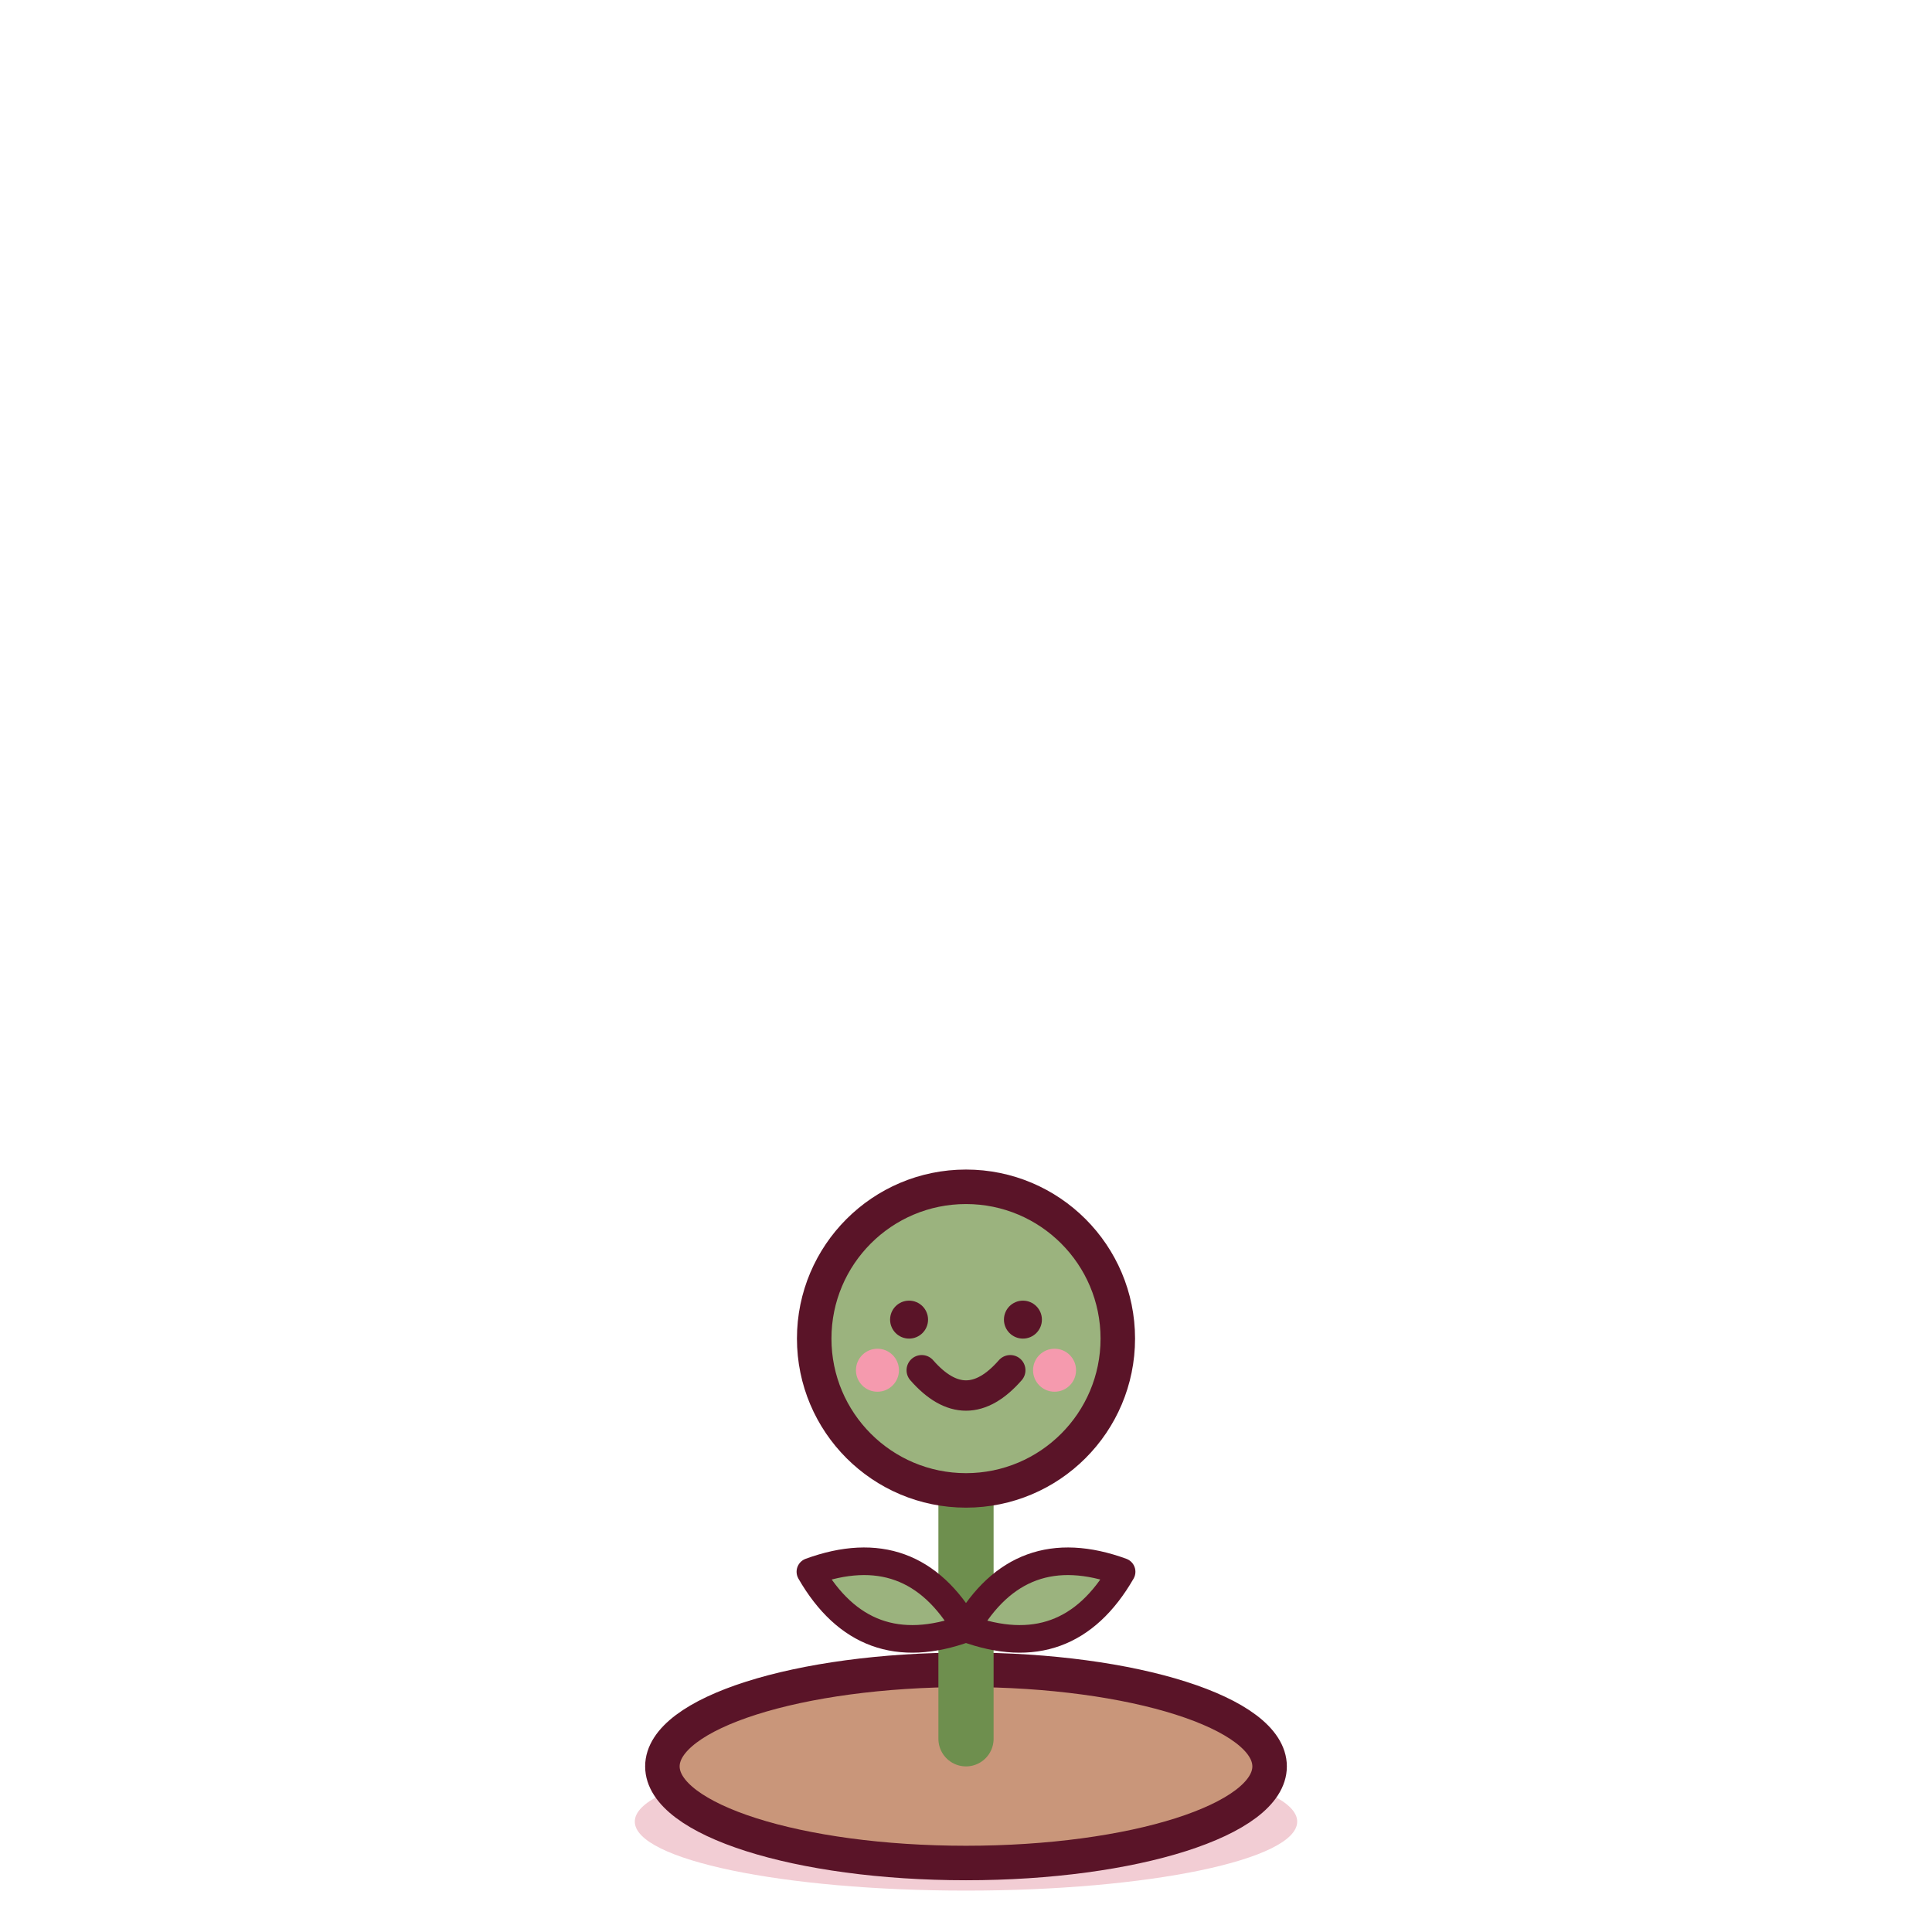
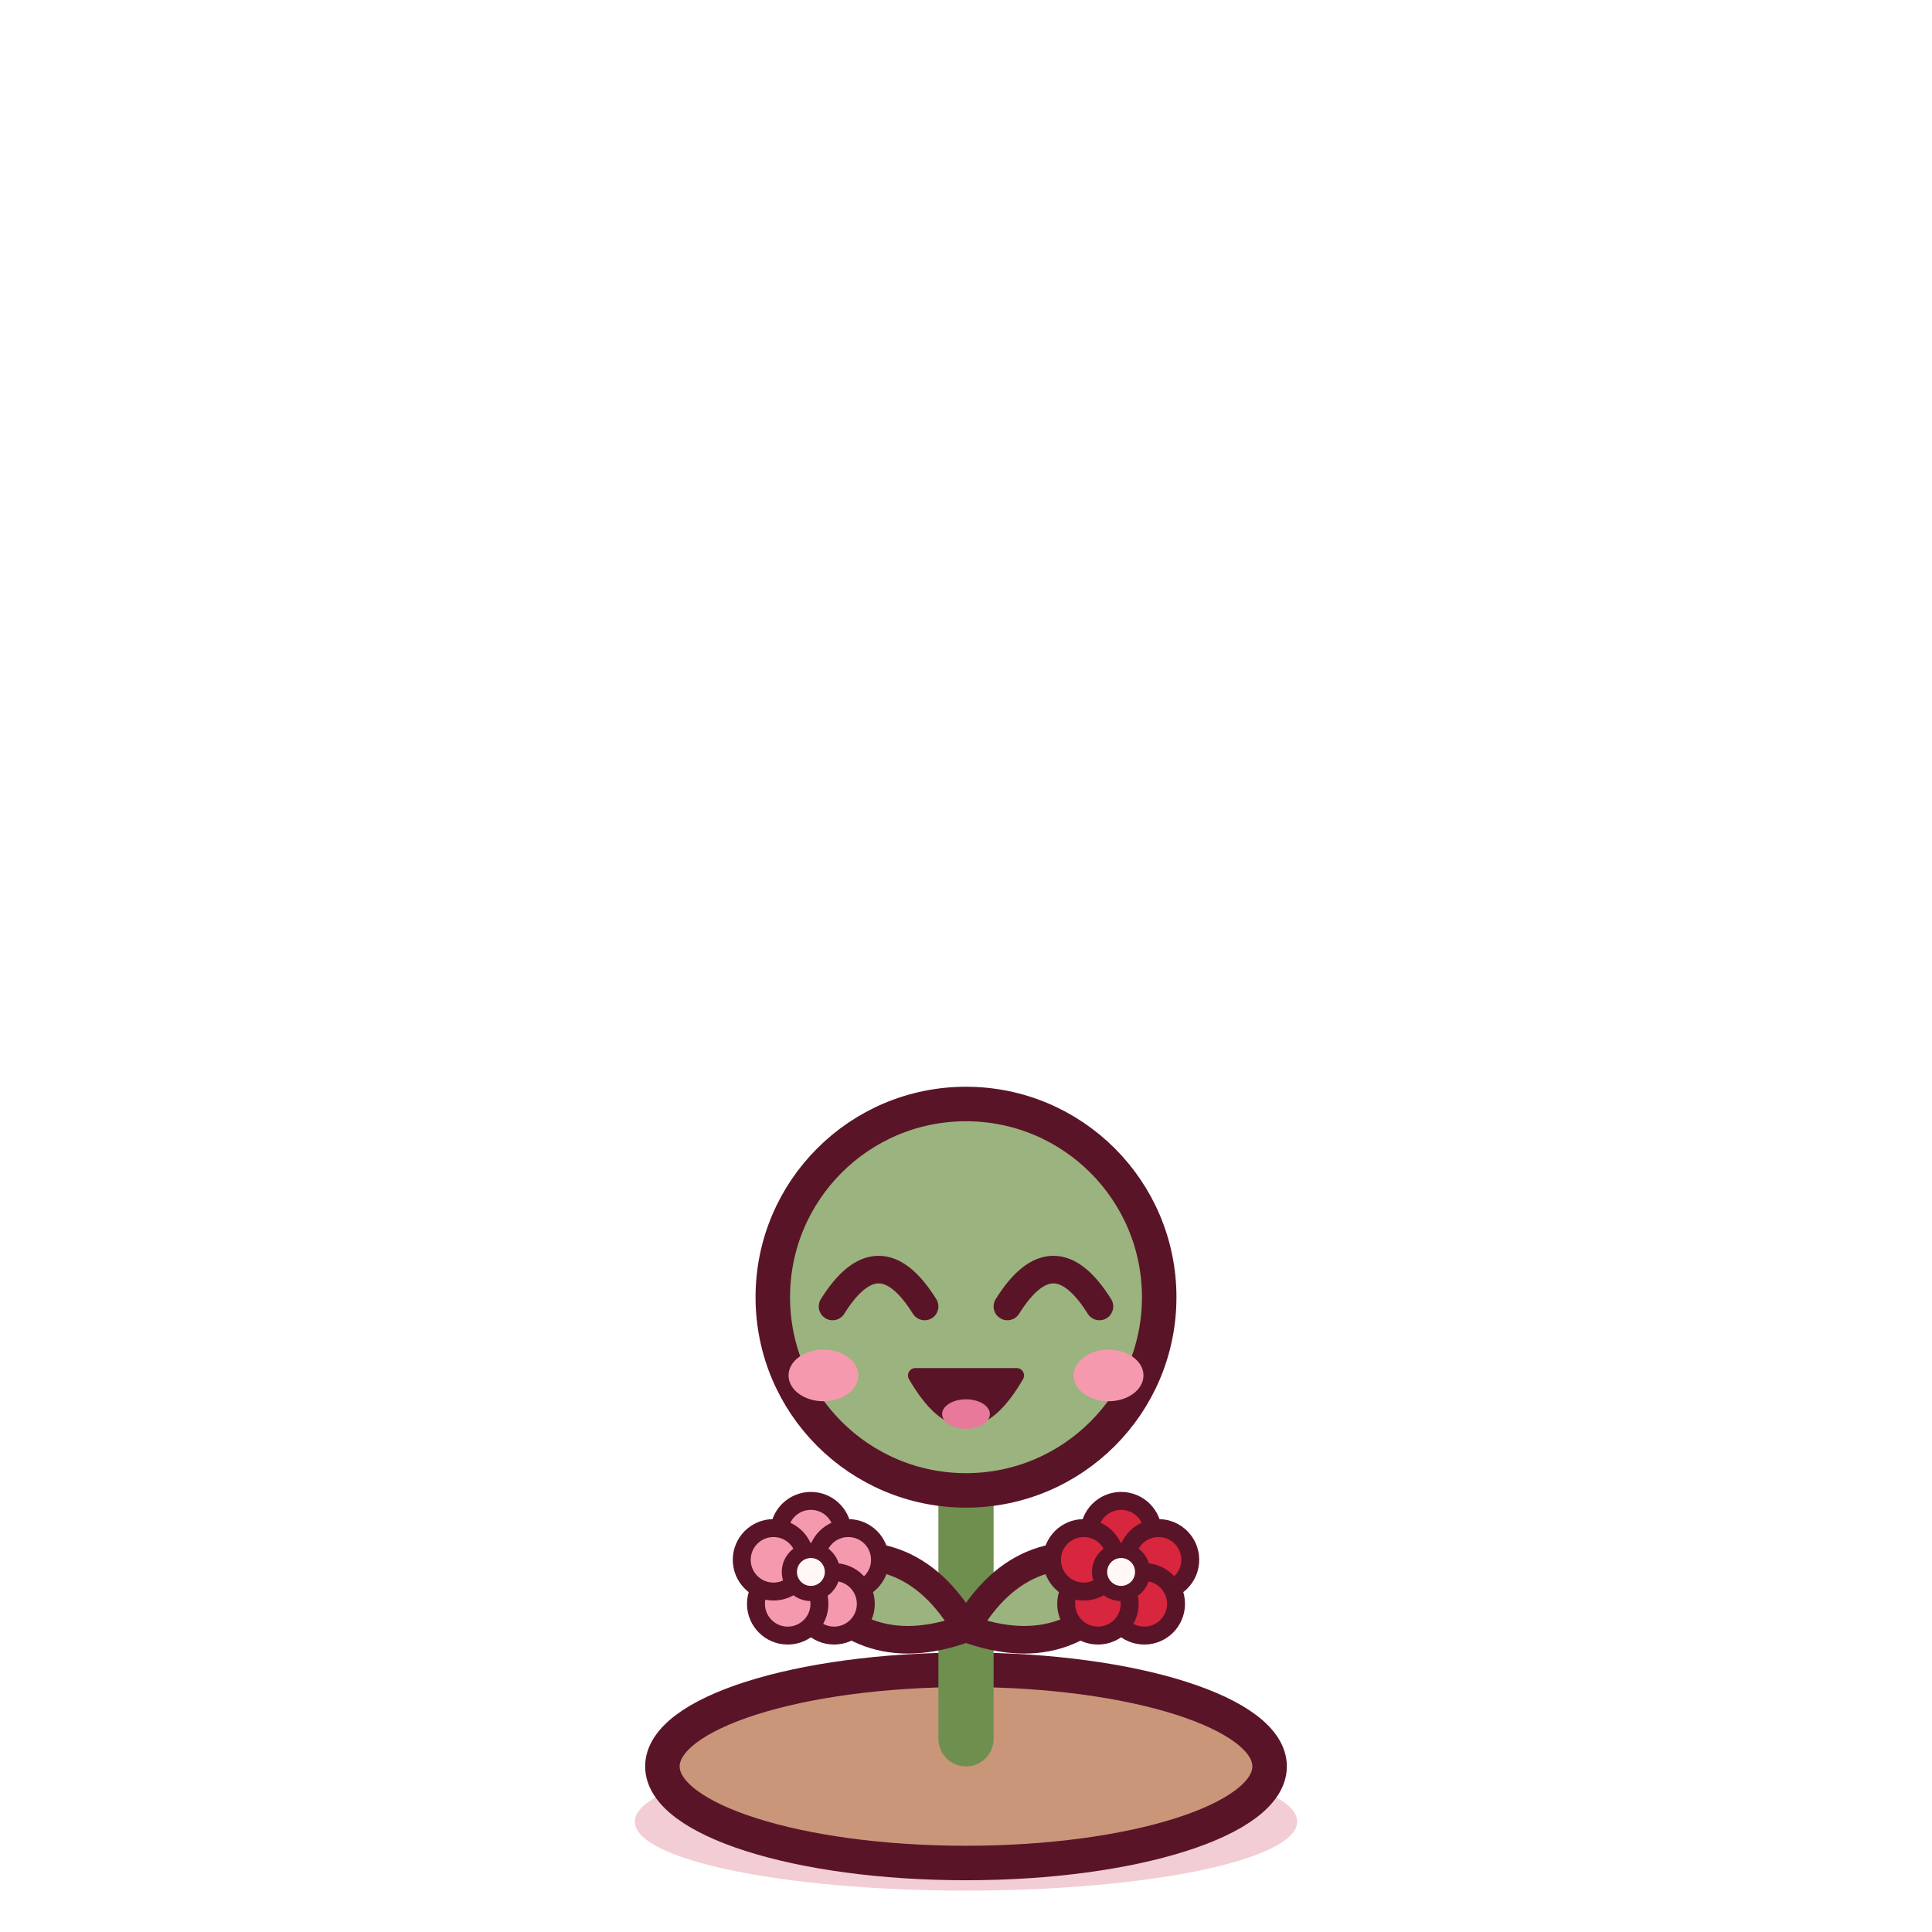
<svg xmlns="http://www.w3.org/2000/svg" viewBox="-10 0 140 140">
  <ellipse cx="60" cy="132" rx="24" ry="5" fill="#F2CDD4" />
  <ellipse cx="60" cy="128" rx="22" ry="7" fill="#C9967A" stroke="#5A1428" stroke-width="2.5" />
  <path d="M60 126 Q60 124 60 106" stroke="#6E8F4E" stroke-width="4" fill="none" stroke-linecap="round" />
-   <path d="M0 0 Q6 -5.04 12 0 Q6 5.04 0 0 Z" transform="translate(60 118) rotate(200)" fill="#9BB37E" stroke="#5A1428" stroke-width="2" stroke-linejoin="round" />
-   <path d="M0 0 Q6 -5.04 12 0 Q6 5.04 0 0 Z" transform="translate(60 118) rotate(-20)" fill="#9BB37E" stroke="#5A1428" stroke-width="2" stroke-linejoin="round" />
-   <circle cx="60" cy="97" r="11" fill="#9BB37E" stroke="#5A1428" stroke-width="2.5" />
-   <circle cx="53.583" cy="99.292" r="1.558" fill="#F59AAE" />
-   <circle cx="66.417" cy="99.292" r="1.558" fill="#F59AAE" />
-   <circle cx="55.875" cy="95.625" r="1.375" fill="#5A1428" />
-   <circle cx="64.125" cy="95.625" r="1.375" fill="#5A1428" />
-   <path d="M56.792 99.292 Q60 102.958 63.208 99.292" stroke="#5A1428" stroke-width="2.2" fill="none" stroke-linecap="round" />
+   <path d="M0 0 Q6.5 -5.46 13 0 Q6.5 5.46 0 0 Z" transform="translate(60 118) rotate(200)" fill="#9BB37E" stroke="#5A1428" stroke-width="2" stroke-linejoin="round" />
+   <path d="M0 0 Q6.5 -5.46 13 0 Q6.5 5.46 0 0 Z" transform="translate(60 118) rotate(-20)" fill="#9BB37E" stroke="#5A1428" stroke-width="2" stroke-linejoin="round" />
+   <circle cx="60" cy="94" r="14" fill="#9BB37E" stroke="#5A1428" stroke-width="2.5" />
+   <ellipse cx="49.67" cy="99.67" rx="2.53" ry="1.87" fill="#F59AAE" />
+   <ellipse cx="70.33" cy="99.67" rx="2.53" ry="1.87" fill="#F59AAE" />
+   <path d="M50.33 94.67 Q53.67 89.33 57 94.67" stroke="#5A1428" stroke-width="2" fill="none" stroke-linecap="round" />
+   <path d="M63 94.67 Q66.33 89.33 69.67 94.67" stroke="#5A1428" stroke-width="2" fill="none" stroke-linecap="round" />
+   <path d="M56.33 99.67 Q60 106 63.67 99.67 Z" fill="#5A1428" stroke="#5A1428" stroke-width="1.07" stroke-linejoin="round" />
+   <ellipse cx="60" cy="102.47" rx="1.73" ry="1.07" fill="#E8799A" />
+   <circle cx="48.76" cy="111.06" r="2.3" fill="#F59AAE" stroke="#5A1428" stroke-width="1.3" />
+   <circle cx="51.47" cy="113.03" r="2.3" fill="#F59AAE" stroke="#5A1428" stroke-width="1.3" />
+   <circle cx="50.44" cy="116.22" r="2.3" fill="#F59AAE" stroke="#5A1428" stroke-width="1.3" />
+   <circle cx="47.08" cy="116.22" r="2.3" fill="#F59AAE" stroke="#5A1428" stroke-width="1.3" />
+   <circle cx="46.05" cy="113.03" r="2.3" fill="#F59AAE" stroke="#5A1428" stroke-width="1.3" />
+   <circle cx="48.76" cy="113.91" r="1.56" fill="#FFF8F5" stroke="#5A1428" stroke-width="1.1" />
+   <circle cx="71.24" cy="111.06" r="2.3" fill="#D7263D" stroke="#5A1428" stroke-width="1.3" />
+   <circle cx="73.95" cy="113.03" r="2.3" fill="#D7263D" stroke="#5A1428" stroke-width="1.3" />
+   <circle cx="72.92" cy="116.22" r="2.3" fill="#D7263D" stroke="#5A1428" stroke-width="1.3" />
+   <circle cx="69.56" cy="116.22" r="2.3" fill="#D7263D" stroke="#5A1428" stroke-width="1.3" />
+   <circle cx="68.53" cy="113.03" r="2.3" fill="#D7263D" stroke="#5A1428" stroke-width="1.3" />
+   <circle cx="71.24" cy="113.91" r="1.56" fill="#FFF8F5" stroke="#5A1428" stroke-width="1.1" />
</svg>
